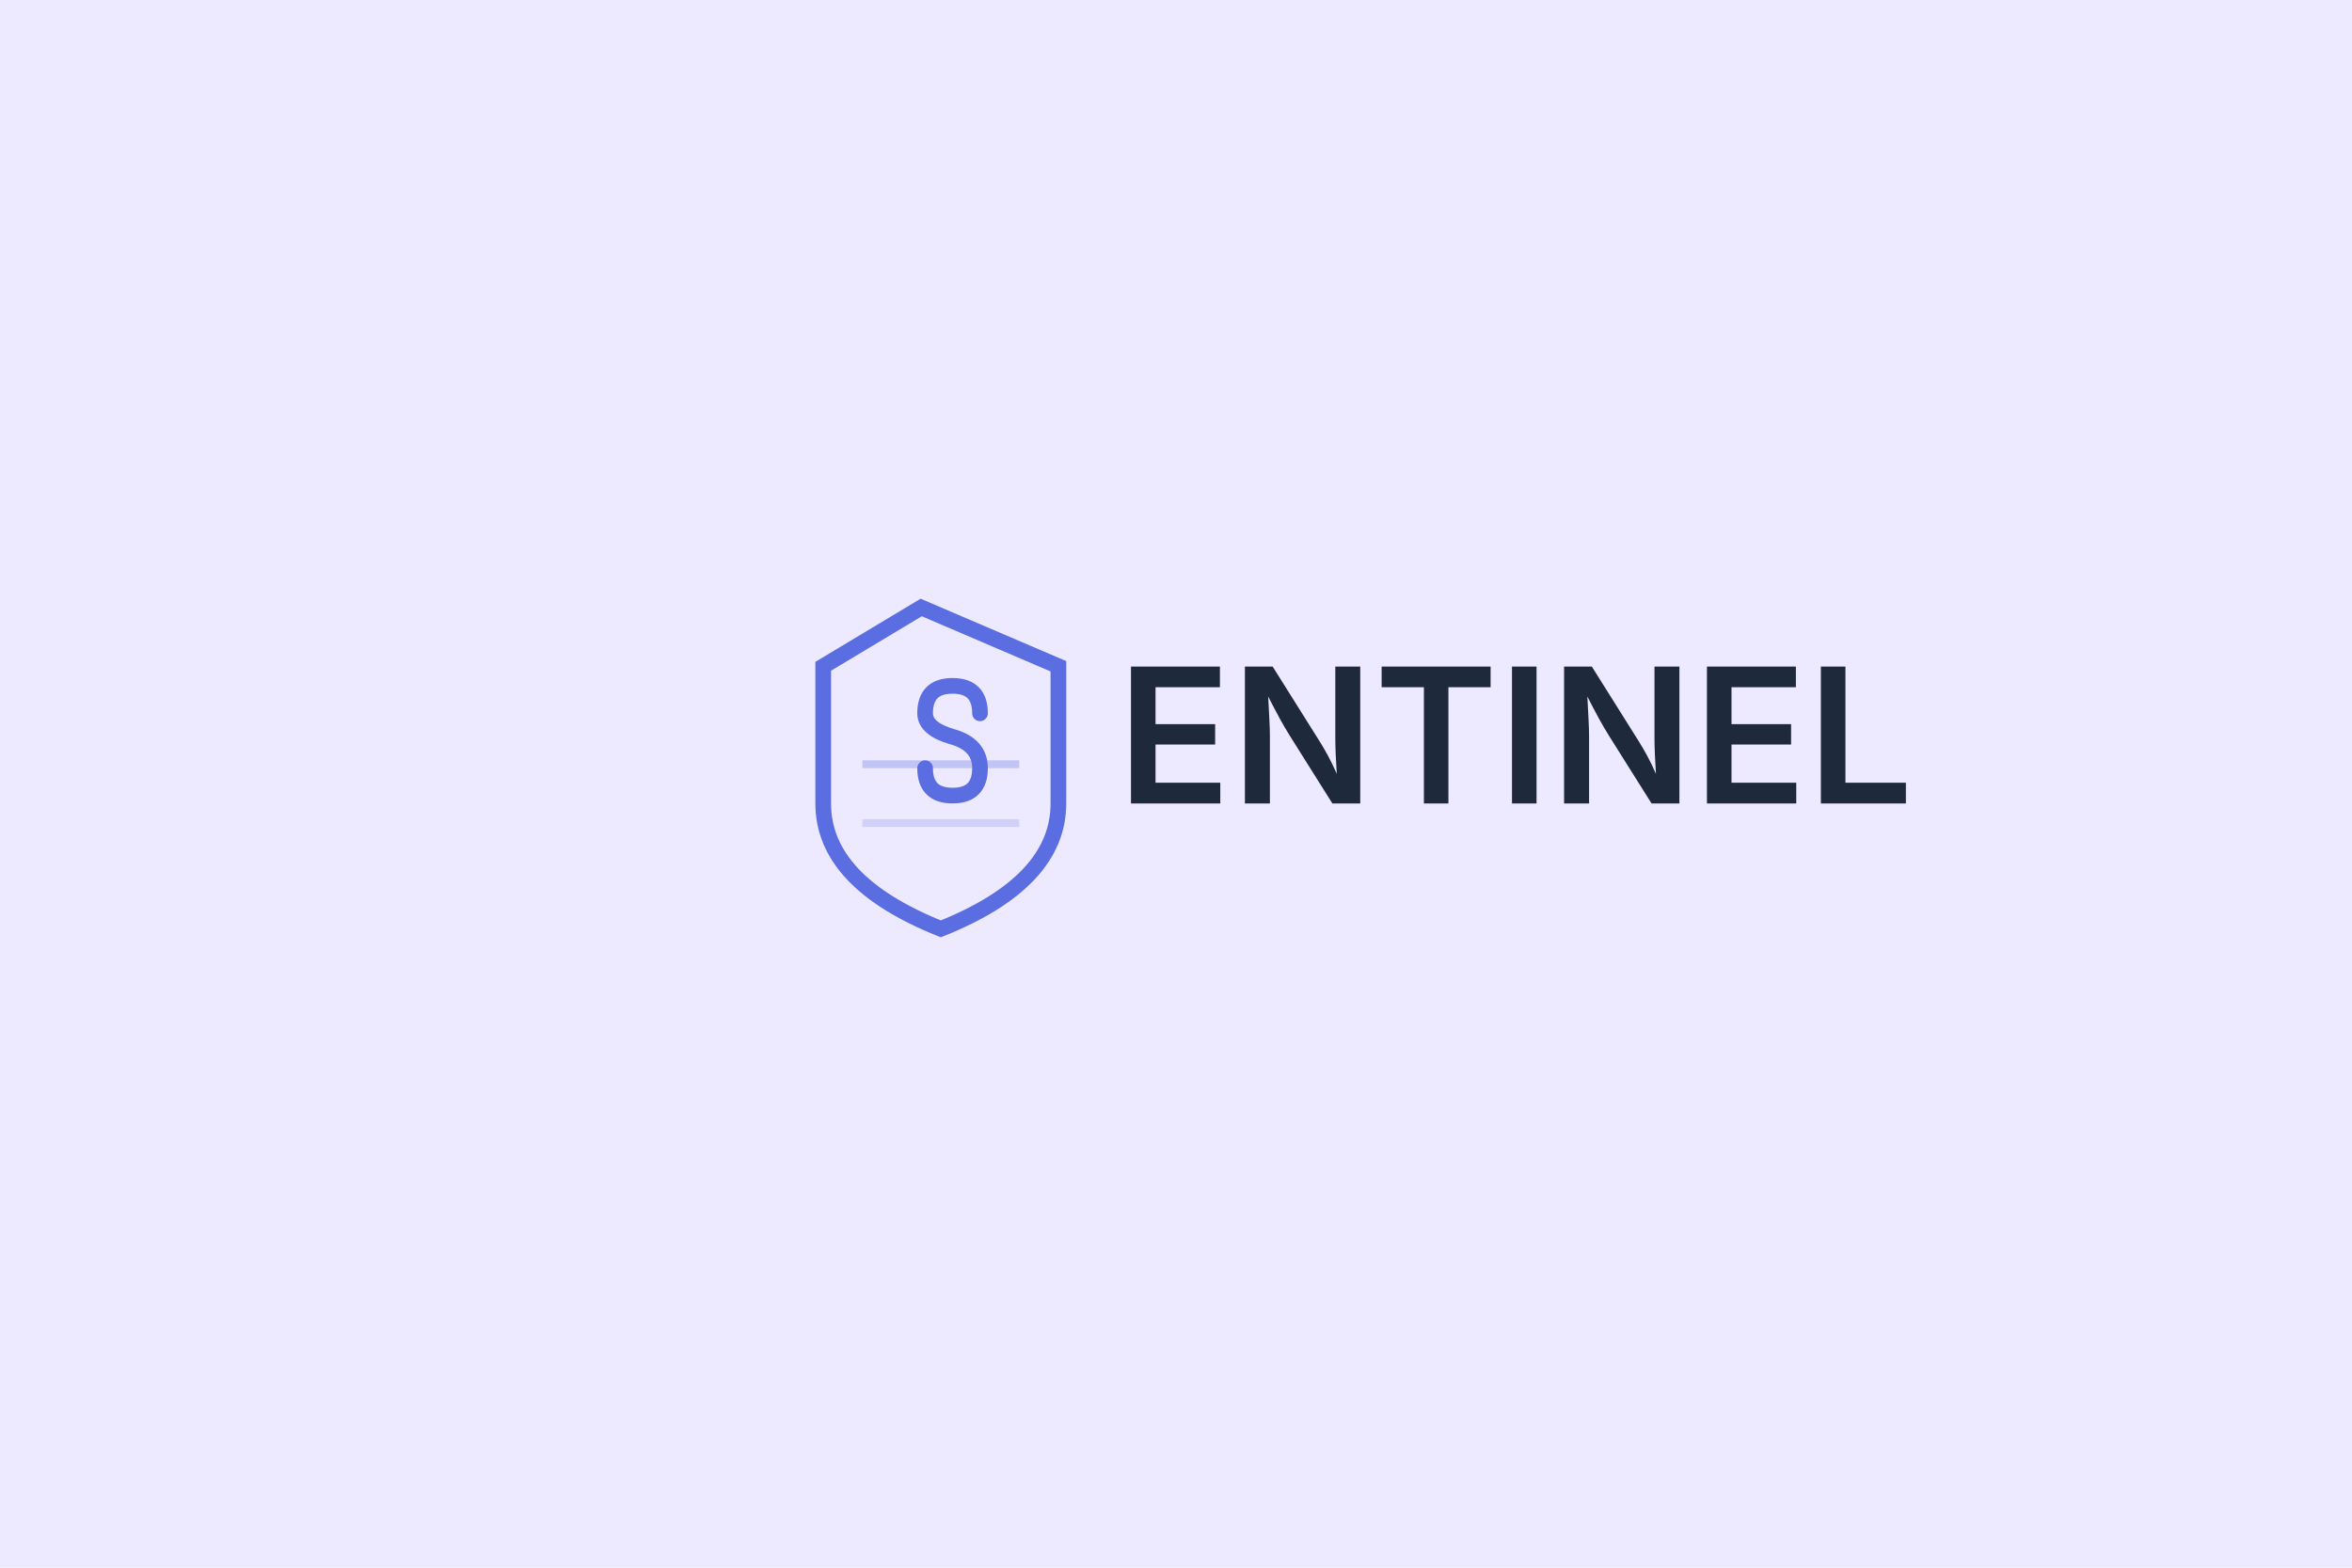
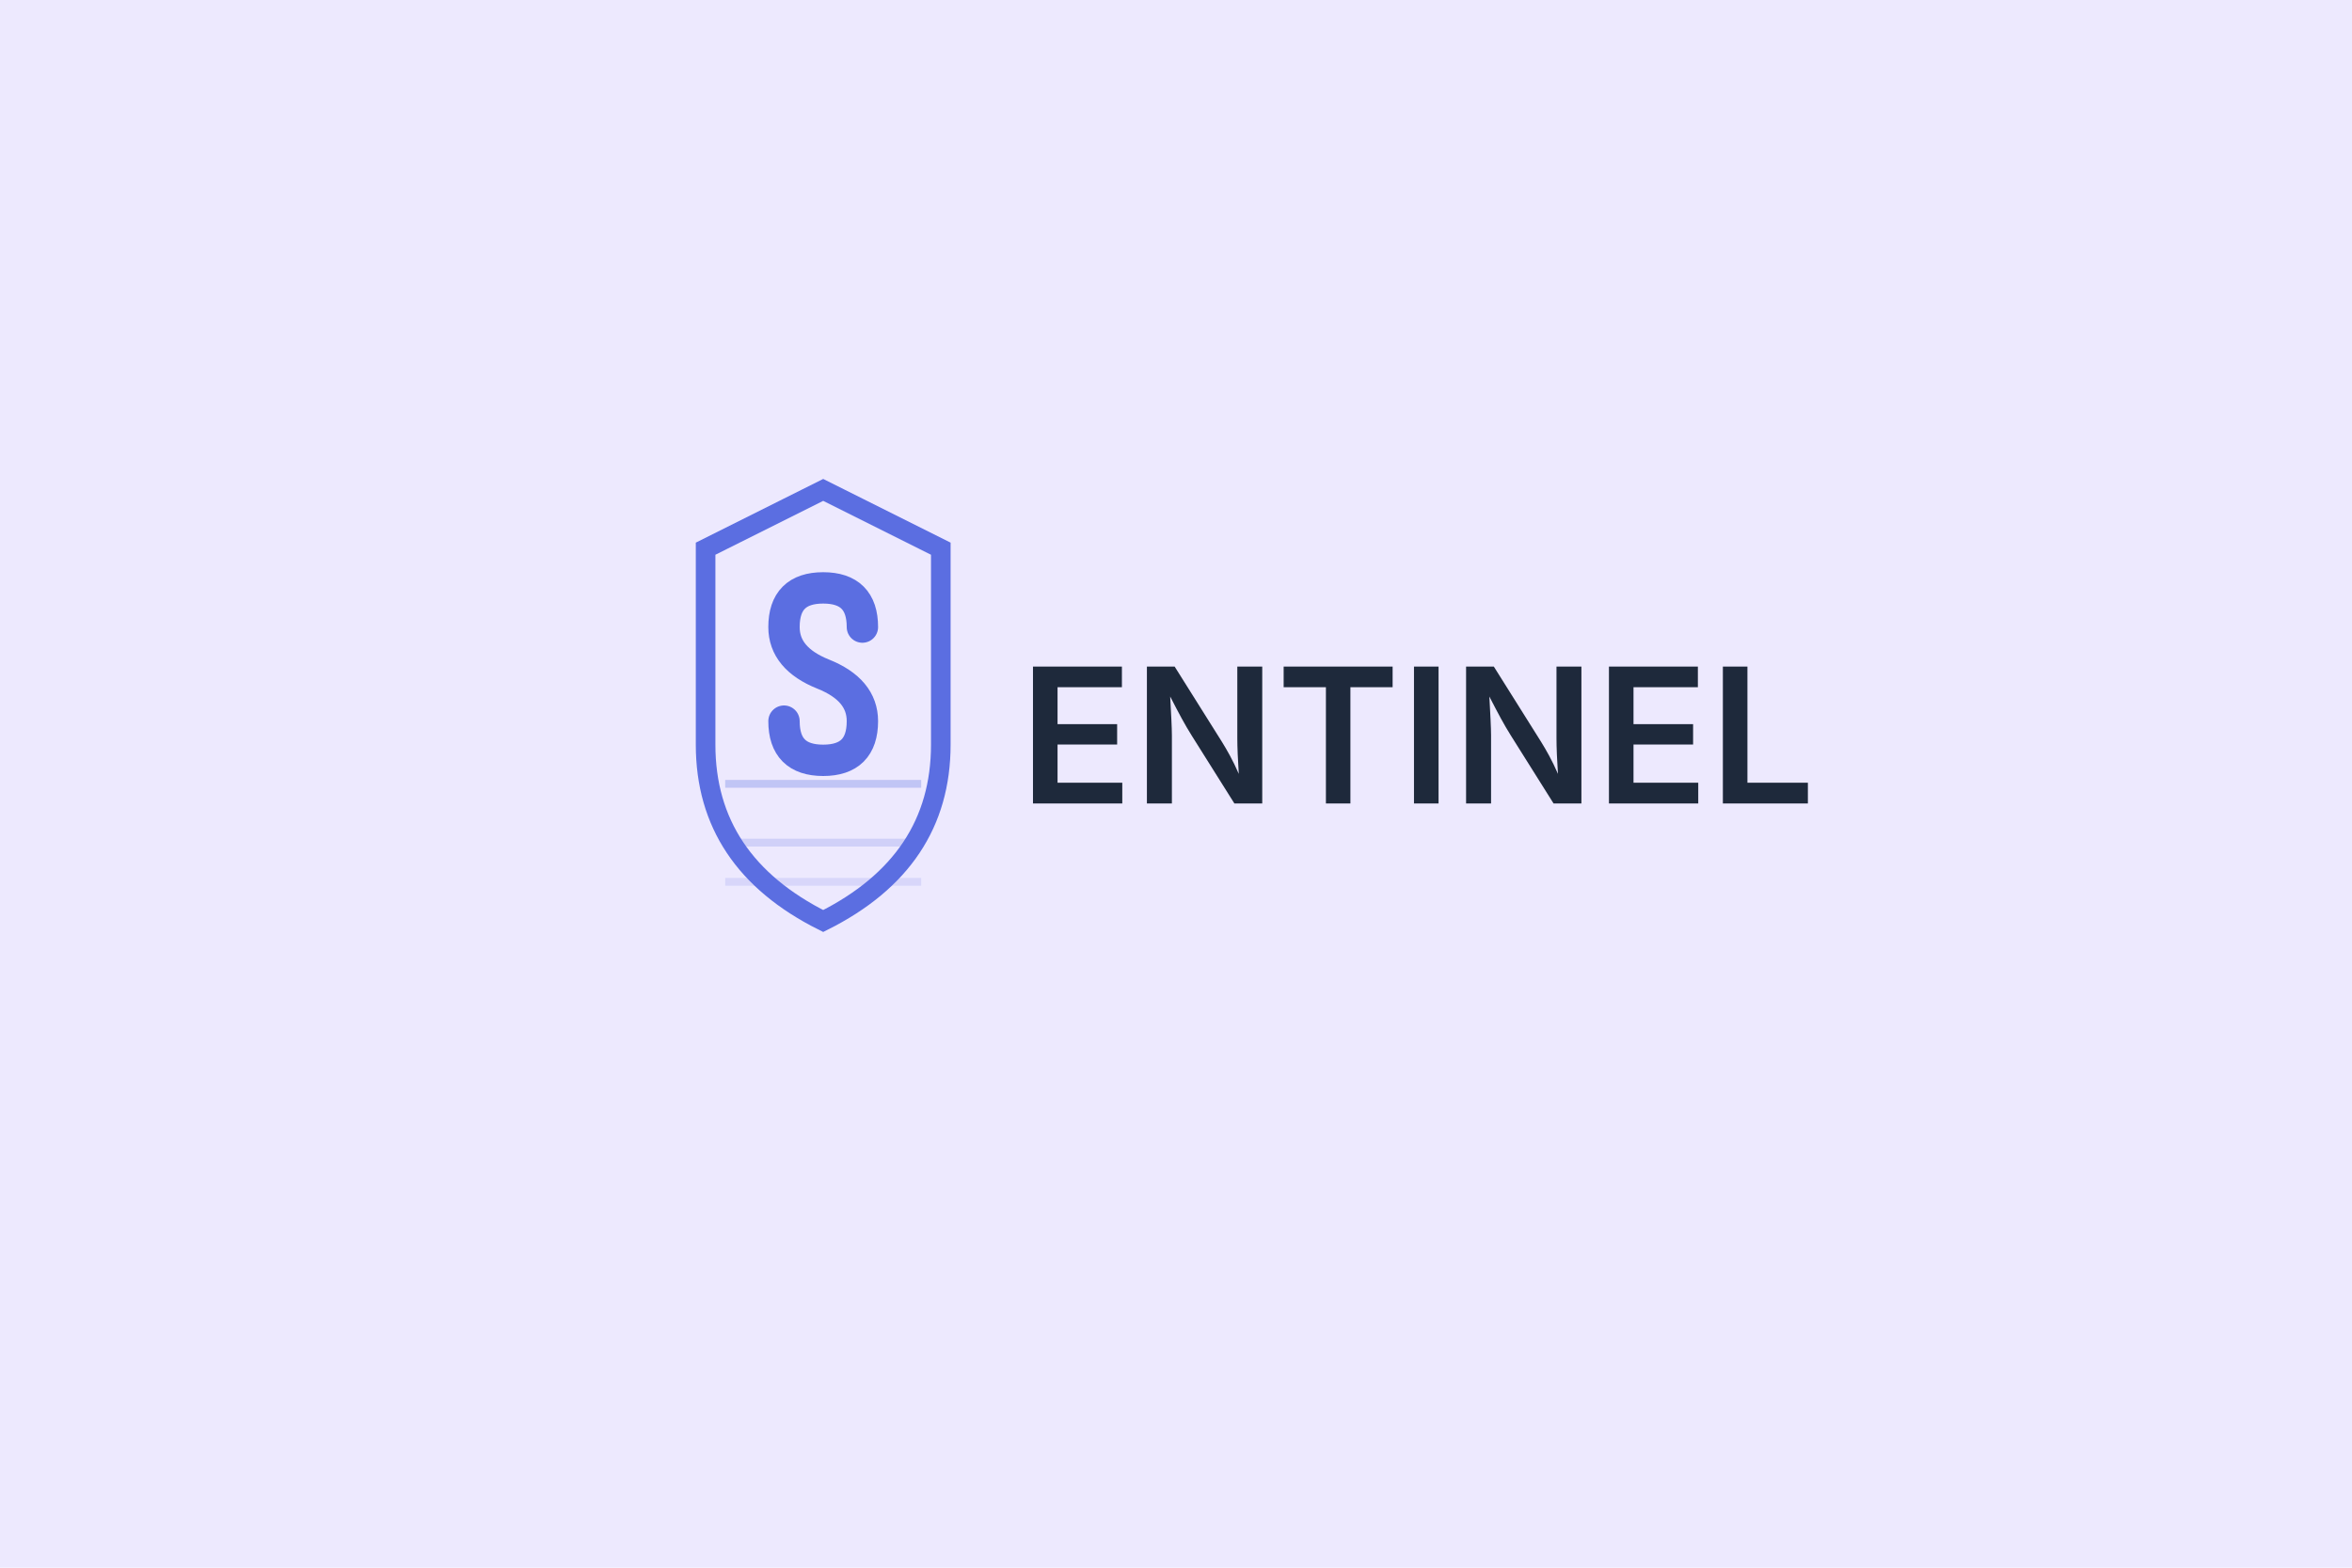
<svg xmlns="http://www.w3.org/2000/svg" width="600" height="400" viewBox="0 0 600 400">
  <rect width="600" height="400" fill="#ede9fe" />
-   <path d="M 235 155 L 270 170 L 270 205 Q 270 225, 240 237 Q 210 225, 210 205 L 210 170 Z" fill="none" stroke="#5b6ee1" stroke-width="4" />
-   <path d="M 250 182 Q 250 175, 243 175 Q 236 175, 236 182 Q 236 186, 243 188 Q 250 190, 250 196 Q 250 203, 243 203 Q 236 203, 236 196" fill="none" stroke="#5b6ee1" stroke-width="4" stroke-linecap="round" />
-   <line x1="220" y1="195" x2="260" y2="195" stroke="#5b6ee1" stroke-width="2" opacity="0.3" />
-   <line x1="220" y1="210" x2="260" y2="210" stroke="#5b6ee1" stroke-width="2" opacity="0.2" />
-   <text x="285" y="205" font-family="'Inter', 'SF Pro Display', -apple-system, sans-serif" font-size="48" font-weight="600" fill="#1e293b" text-anchor="start">ENTINEL</text>
+   <path d="M 240 140 L 240 190 Q 240 220, 210 235 Q 180 220, 180 190 L 180 140 L 210 125 Z" fill="none" stroke="#5b6ee1" stroke-width="5" />
+   <path d="M 220 160 Q 220 150, 210 150 Q 200 150, 200 160 Q 200 168, 210 172 Q 220 176, 220 184 Q 220 194, 210 194 Q 200 194, 200 184" fill="none" stroke="#5b6ee1" stroke-width="8" stroke-linecap="round" />
+   <line x1="185" y1="200" x2="235" y2="200" stroke="#5b6ee1" stroke-width="2" opacity="0.3" />
+   <line x1="185" y1="215" x2="235" y2="215" stroke="#5b6ee1" stroke-width="2" opacity="0.2" />
+   <line x1="185" y1="225" x2="235" y2="225" stroke="#5b6ee1" stroke-width="2" opacity="0.15" />
+   <text x="260" y="205" font-family="'Inter', 'SF Pro Display', -apple-system, sans-serif" font-size="48" font-weight="600" fill="#1e293b" text-anchor="start">ENTINEL</text>
</svg>
